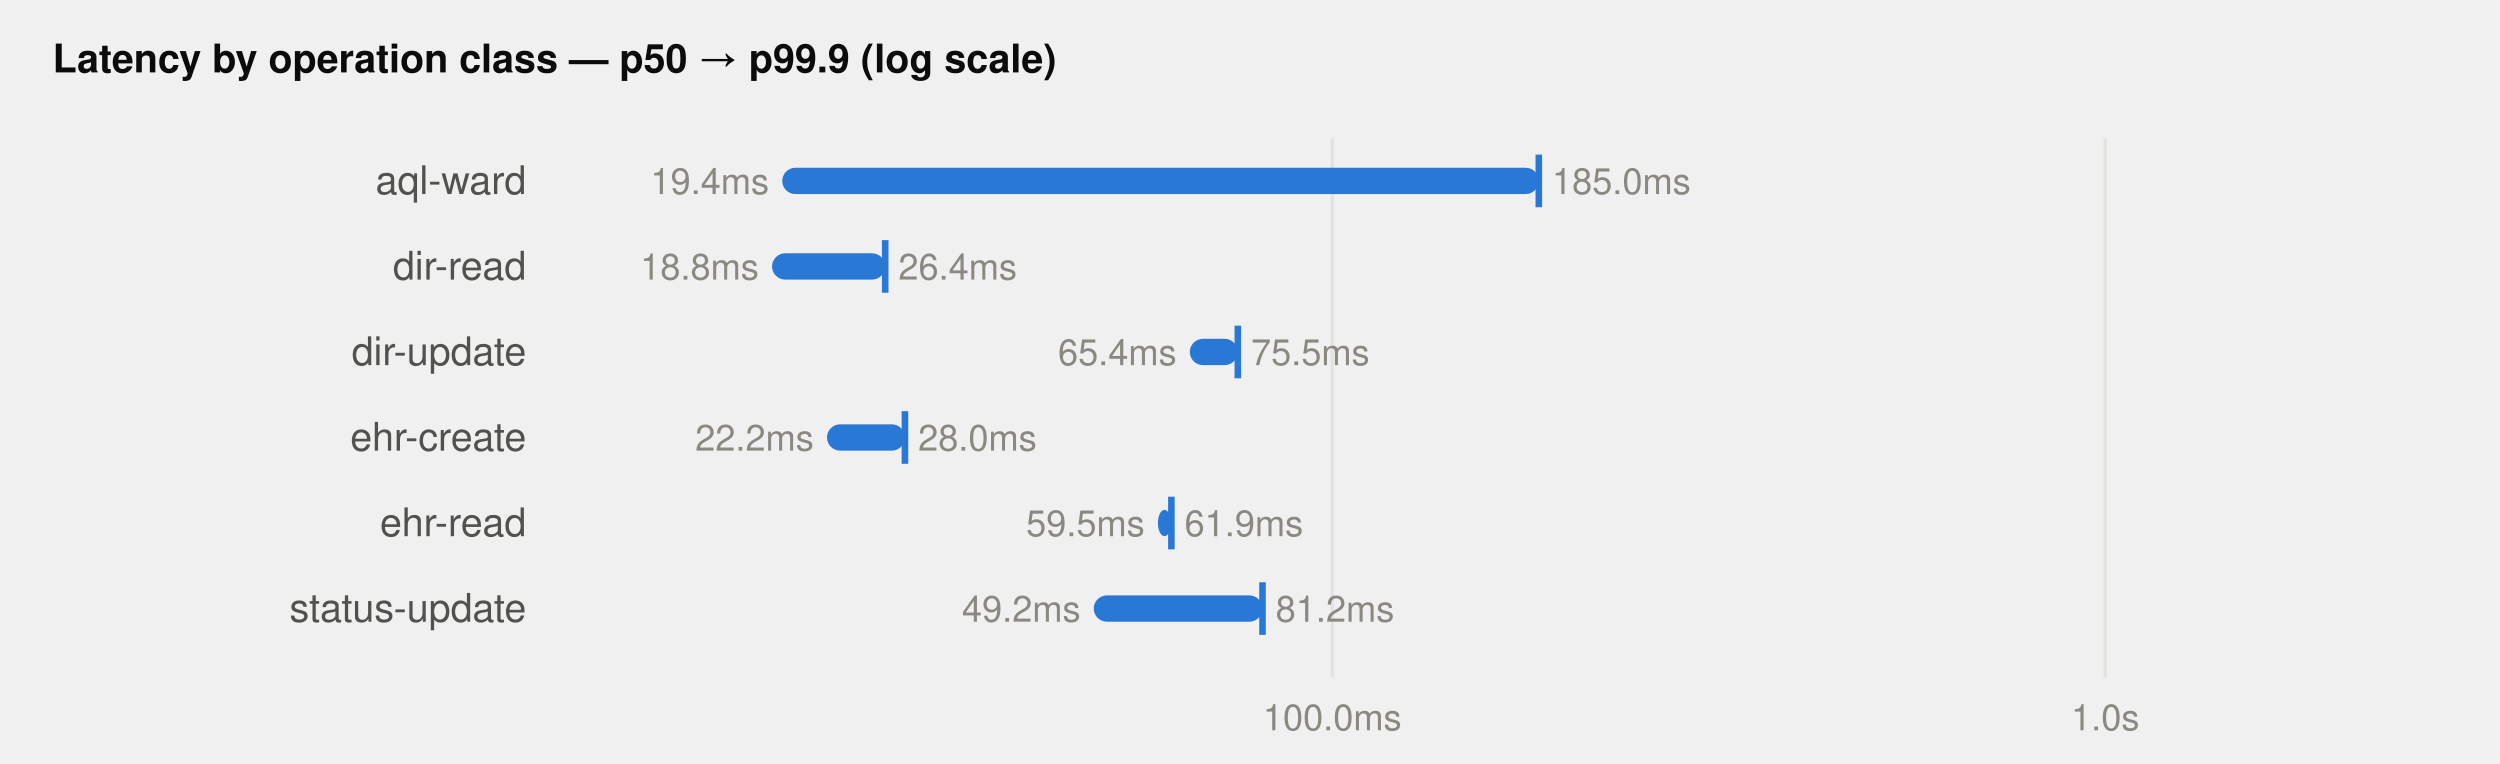
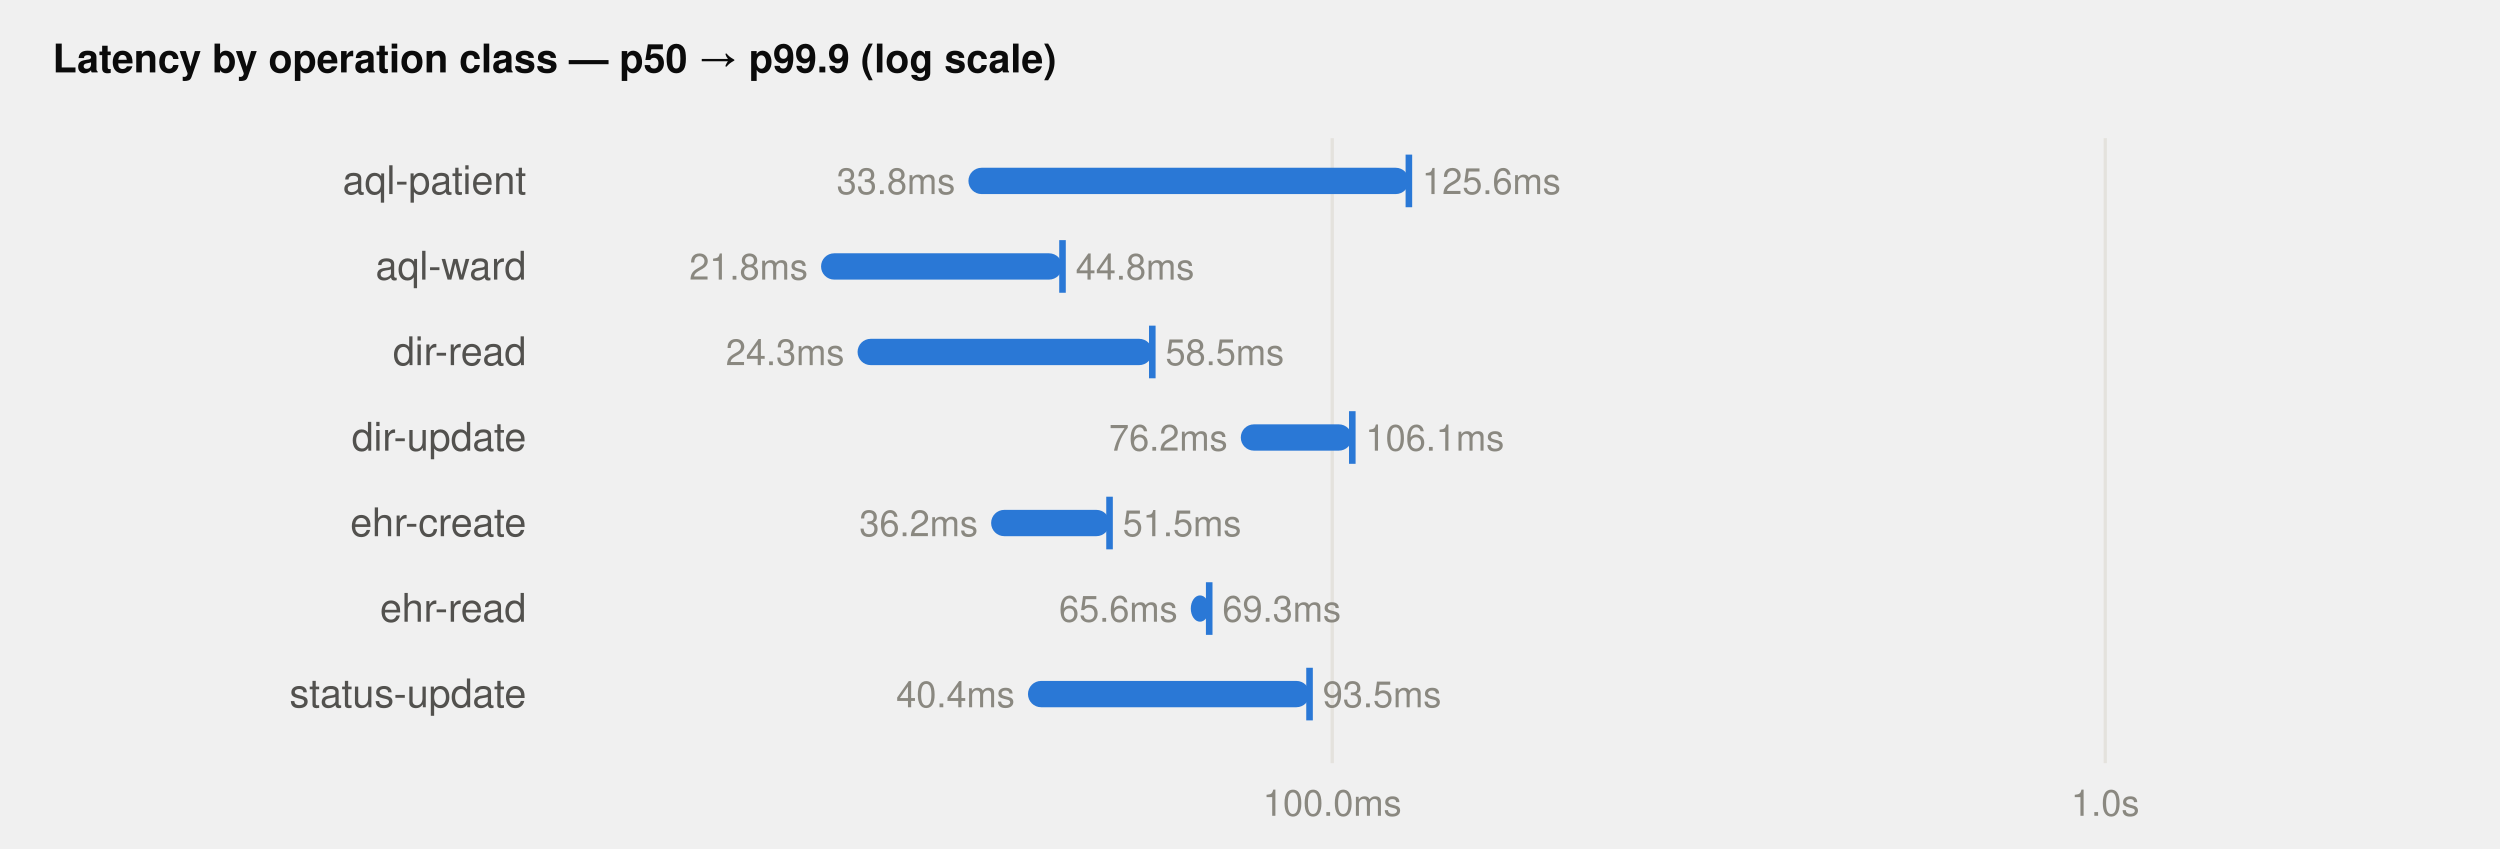
- <svg xmlns="http://www.w3.org/2000/svg" viewBox="0 0 760 232" role="img" aria-label="Latency ranges per operation class">
+ <svg xmlns="http://www.w3.org/2000/svg" viewBox="0 0 760 258" role="img" aria-label="Latency ranges per operation class">
  <style>
text { fill: #52514e; font: 12px -apple-system, 'Segoe UI', Helvetica, Arial, sans-serif; }
.title { fill: #0b0b0b; font-weight: 600; }
.muted { fill: #8a8880; font-size: 11px; }
.grid { stroke: #e4e2dd; stroke-width: 1; }
.s1 { fill: #2a78d6; } .s1s { stroke: #2a78d6; }
.s2 { fill: #1baf7a; } .s2s { stroke: #1baf7a; }
@media (prefers-color-scheme: dark) {
text { fill: #c3c2b7; }
.title { fill: #ffffff; }
.muted { fill: #8f8e85; }
.grid { stroke: #3a3a38; }
.s1 { fill: #3987e5; } .s1s { stroke: #3987e5; }
.s2 { fill: #199e70; } .s2s { stroke: #199e70; }
}
</style>
  <text x="16" y="22" class="title">Latency by operation class — p50 → p99.9 (log scale)</text>
-   <line class="grid" x1="405.0" y1="42" x2="405.0" y2="206.0" />
-   <text class="muted" x="405.0" y="222.0" text-anchor="middle">100.0ms</text>
-   <line class="grid" x1="640.0" y1="42" x2="640.0" y2="206.0" />
-   <text class="muted" x="640.0" y="222.0" text-anchor="middle">1.0s</text>
-   <text x="160.0" y="59.0" text-anchor="end">aql-ward</text>
-   <rect class="s1" x="237.8" y="51.0" width="230.0" height="8" rx="4" />
-   <line class="s1s" x1="467.8" y1="47.0" x2="467.8" y2="63.0" stroke-width="2" />
-   <text class="muted" x="233.8" y="59.0" text-anchor="end">19.4ms</text>
-   <text class="muted" x="471.8" y="59.0">185.0ms</text>
-   <text x="160.0" y="85.0" text-anchor="end">dir-read</text>
-   <rect class="s1" x="234.7" y="77.0" width="34.4" height="8" rx="4" />
-   <line class="s1s" x1="269.1" y1="73.0" x2="269.1" y2="89.0" stroke-width="2" />
-   <text class="muted" x="230.7" y="85.0" text-anchor="end">18.8ms</text>
-   <text class="muted" x="273.1" y="85.0">26.4ms</text>
-   <text x="160.0" y="111.0" text-anchor="end">dir-update</text>
-   <rect class="s1" x="361.7" y="103.0" width="14.6" height="8" rx="4" />
-   <line class="s1s" x1="376.3" y1="99.0" x2="376.3" y2="115.0" stroke-width="2" />
-   <text class="muted" x="357.7" y="111.0" text-anchor="end">65.4ms</text>
-   <text class="muted" x="380.3" y="111.0">75.5ms</text>
-   <text x="160.0" y="137.0" text-anchor="end">ehr-create</text>
-   <rect class="s1" x="251.4" y="129.0" width="23.7" height="8" rx="4" />
-   <line class="s1s" x1="275.1" y1="125.0" x2="275.1" y2="141.0" stroke-width="2" />
-   <text class="muted" x="247.4" y="137.0" text-anchor="end">22.2ms</text>
-   <text class="muted" x="279.1" y="137.0">28.0ms</text>
-   <text x="160.0" y="163.0" text-anchor="end">ehr-read</text>
-   <rect class="s1" x="352.0" y="155.0" width="4.0" height="8" rx="4" />
-   <line class="s1s" x1="356.1" y1="151.0" x2="356.1" y2="167.0" stroke-width="2" />
-   <text class="muted" x="348.0" y="163.0" text-anchor="end">59.5ms</text>
-   <text class="muted" x="360.1" y="163.0">61.9ms</text>
-   <text x="160.0" y="189.0" text-anchor="end">status-update</text>
-   <rect class="s1" x="332.5" y="181.0" width="51.3" height="8" rx="4" />
-   <line class="s1s" x1="383.8" y1="177.0" x2="383.8" y2="193.0" stroke-width="2" />
-   <text class="muted" x="328.5" y="189.0" text-anchor="end">49.2ms</text>
-   <text class="muted" x="387.8" y="189.0">81.2ms</text>
+   <line class="grid" x1="405.0" y1="42" x2="405.0" y2="232.0" />
+   <text class="muted" x="405.0" y="248.0" text-anchor="middle">100.0ms</text>
+   <line class="grid" x1="640.0" y1="42" x2="640.0" y2="232.0" />
+   <text class="muted" x="640.0" y="248.0" text-anchor="middle">1.0s</text>
+   <text x="160.0" y="59.0" text-anchor="end">aql-patient</text>
+   <rect class="s1" x="294.4" y="51.0" width="133.9" height="8" rx="4" />
+   <line class="s1s" x1="428.3" y1="47.0" x2="428.3" y2="63.0" stroke-width="2" />
+   <text class="muted" x="290.4" y="59.0" text-anchor="end">33.8ms</text>
+   <text class="muted" x="432.3" y="59.0">125.6ms</text>
+   <text x="160.0" y="85.0" text-anchor="end">aql-ward</text>
+   <rect class="s1" x="249.6" y="77.0" width="73.3" height="8" rx="4" />
+   <line class="s1s" x1="323.0" y1="73.0" x2="323.0" y2="89.0" stroke-width="2" />
+   <text class="muted" x="245.6" y="85.0" text-anchor="end">21.8ms</text>
+   <text class="muted" x="327.0" y="85.0">44.8ms</text>
+   <text x="160.0" y="111.0" text-anchor="end">dir-read</text>
+   <rect class="s1" x="260.7" y="103.0" width="89.6" height="8" rx="4" />
+   <line class="s1s" x1="350.3" y1="99.0" x2="350.3" y2="115.0" stroke-width="2" />
+   <text class="muted" x="256.7" y="111.0" text-anchor="end">24.3ms</text>
+   <text class="muted" x="354.3" y="111.0">58.5ms</text>
+   <text x="160.0" y="137.0" text-anchor="end">dir-update</text>
+   <rect class="s1" x="377.2" y="129.0" width="33.8" height="8" rx="4" />
+   <line class="s1s" x1="411.1" y1="125.0" x2="411.1" y2="141.0" stroke-width="2" />
+   <text class="muted" x="373.2" y="137.0" text-anchor="end">76.2ms</text>
+   <text class="muted" x="415.1" y="137.0">106.1ms</text>
+   <text x="160.0" y="163.0" text-anchor="end">ehr-create</text>
+   <rect class="s1" x="301.3" y="155.0" width="36.0" height="8" rx="4" />
+   <line class="s1s" x1="337.3" y1="151.0" x2="337.3" y2="167.0" stroke-width="2" />
+   <text class="muted" x="297.3" y="163.0" text-anchor="end">36.2ms</text>
+   <text class="muted" x="341.3" y="163.0">51.5ms</text>
+   <text x="160.0" y="189.0" text-anchor="end">ehr-read</text>
+   <rect class="s1" x="362.0" y="181.0" width="5.6" height="8" rx="4" />
+   <line class="s1s" x1="367.6" y1="177.0" x2="367.6" y2="193.0" stroke-width="2" />
+   <text class="muted" x="358.0" y="189.0" text-anchor="end">65.6ms</text>
+   <text class="muted" x="371.6" y="189.0">69.3ms</text>
+   <text x="160.0" y="215.0" text-anchor="end">status-update</text>
+   <rect class="s1" x="312.5" y="207.0" width="85.6" height="8" rx="4" />
+   <line class="s1s" x1="398.1" y1="203.0" x2="398.1" y2="219.0" stroke-width="2" />
+   <text class="muted" x="308.5" y="215.0" text-anchor="end">40.4ms</text>
+   <text class="muted" x="402.1" y="215.0">93.5ms</text>
</svg>
